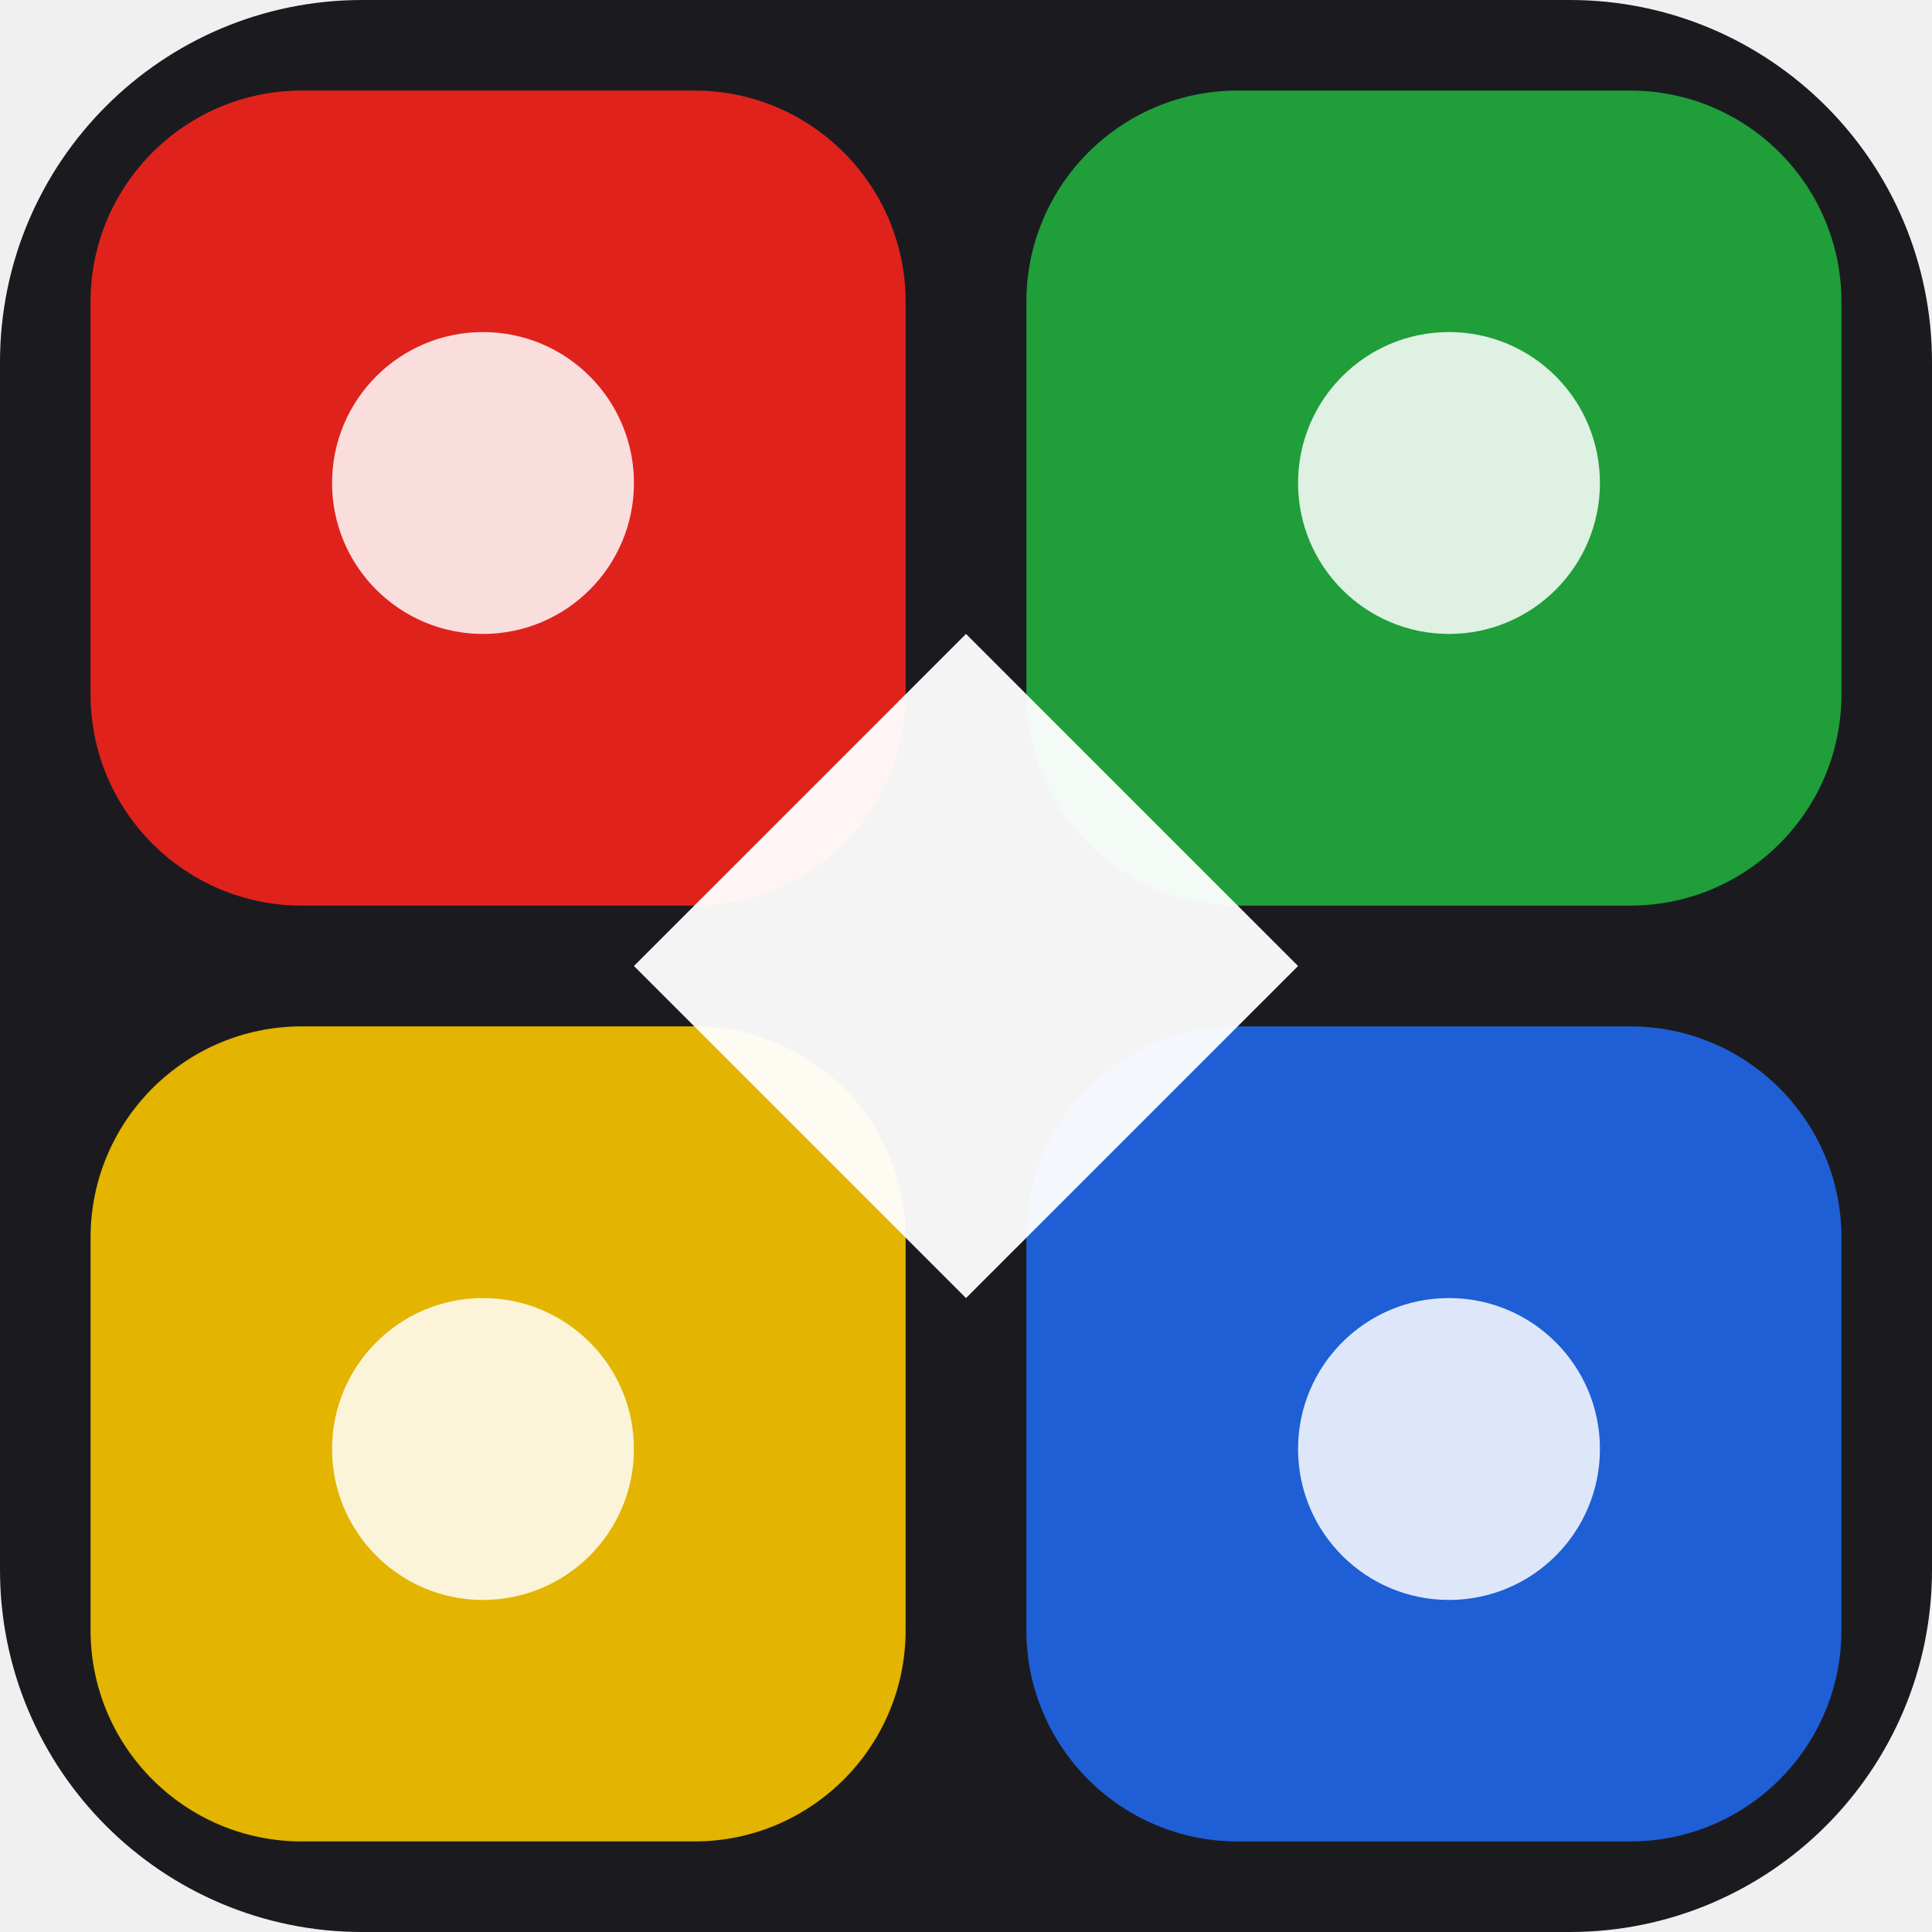
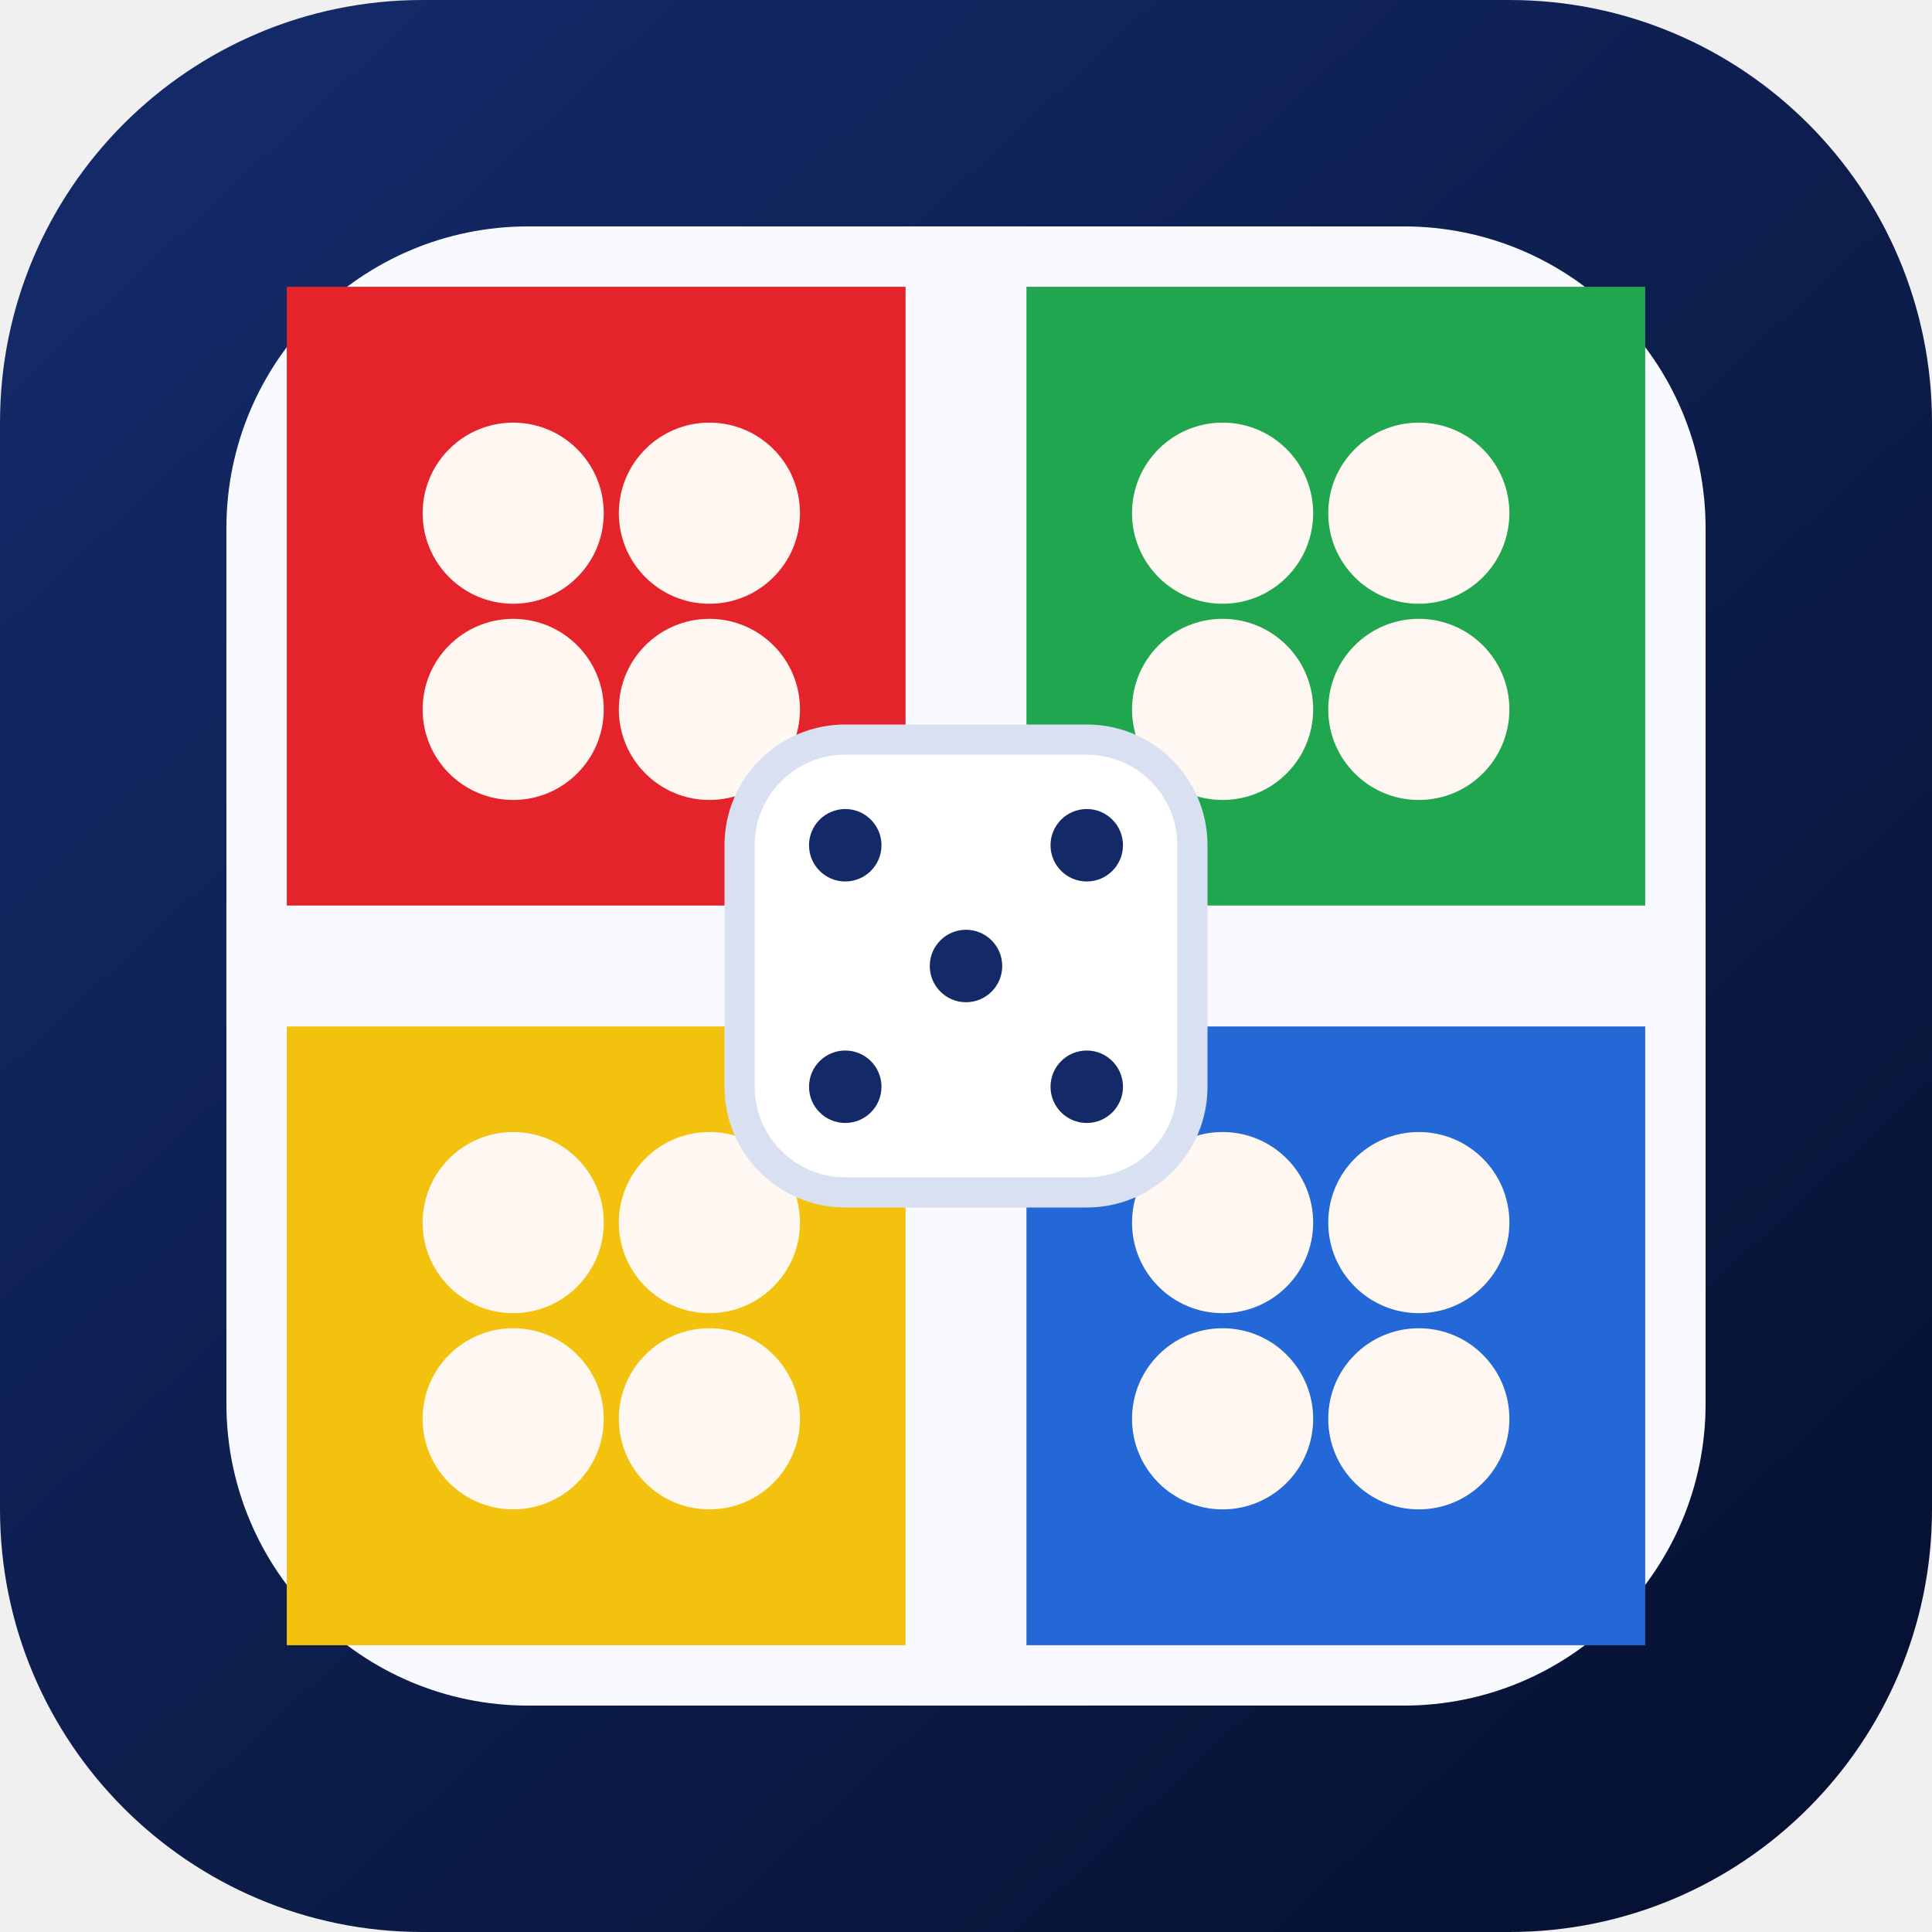
- <svg xmlns="http://www.w3.org/2000/svg" viewBox="0 0 64 64">
-   <rect width="64" height="64" rx="12" fill="#1b1b1f" />
-   <rect x="3" y="3" width="27" height="27" rx="7" fill="#e0221c" />
-   <rect x="34" y="3" width="27" height="27" rx="7" fill="#1f9e3a" />
-   <rect x="3" y="34" width="27" height="27" rx="7" fill="#e3b400" />
-   <rect x="34" y="34" width="27" height="27" rx="7" fill="#1f5fd6" />
-   <circle cx="16" cy="16" r="5" fill="white" opacity="0.85" />
-   <circle cx="48" cy="16" r="5" fill="white" opacity="0.85" />
-   <circle cx="16" cy="48" r="5" fill="white" opacity="0.85" />
-   <circle cx="48" cy="48" r="5" fill="white" opacity="0.85" />
-   <polygon points="32,21 43,32 32,43 21,32" fill="white" opacity="0.95" />
+ <svg xmlns="http://www.w3.org/2000/svg" viewBox="0 0 128 128">
+   <defs>
+     <linearGradient id="bg" x1="12" y1="8" x2="116" y2="120" gradientUnits="userSpaceOnUse">
+       <stop stop-color="#142A68" />
+       <stop offset="1" stop-color="#061233" />
+     </linearGradient>
+   </defs>
+   <rect width="128" height="128" rx="28" fill="url(#bg)" />
+   <rect x="15" y="15" width="98" height="98" rx="20" fill="#F8FAFF" />
+   <path d="M19 19h41v41H19z" fill="#E5232A" />
+   <path d="M68 19h41v41H68z" fill="#21A650" />
+   <path d="M19 68h41v41H19z" fill="#F2C20F" />
+   <path d="M68 68h41v41H68z" fill="#2468D7" />
+   <g fill="#FFF8F2">
+     <circle cx="34" cy="34" r="6" />
+     <circle cx="47" cy="34" r="6" />
+     <circle cx="34" cy="47" r="6" />
+     <circle cx="47" cy="47" r="6" />
+     <circle cx="81" cy="34" r="6" />
+     <circle cx="94" cy="34" r="6" />
+     <circle cx="81" cy="47" r="6" />
+     <circle cx="94" cy="47" r="6" />
+     <circle cx="34" cy="81" r="6" />
+     <circle cx="47" cy="81" r="6" />
+     <circle cx="34" cy="94" r="6" />
+     <circle cx="47" cy="94" r="6" />
+     <circle cx="81" cy="81" r="6" />
+     <circle cx="94" cy="81" r="6" />
+     <circle cx="81" cy="94" r="6" />
+     <circle cx="94" cy="94" r="6" />
+   </g>
+   <path d="M60 15h8v45h45v8H68v45h-8V68H15v-8h45V15z" fill="#F8FAFF" />
+   <rect x="49" y="49" width="30" height="30" rx="7" fill="#FFF" stroke="#D8E0F2" stroke-width="2" />
+   <g fill="#142A68">
+     <circle cx="56" cy="56" r="2.4" />
+     <circle cx="72" cy="56" r="2.4" />
+     <circle cx="64" cy="64" r="2.4" />
+     <circle cx="56" cy="72" r="2.4" />
+     <circle cx="72" cy="72" r="2.4" />
+   </g>
</svg>
